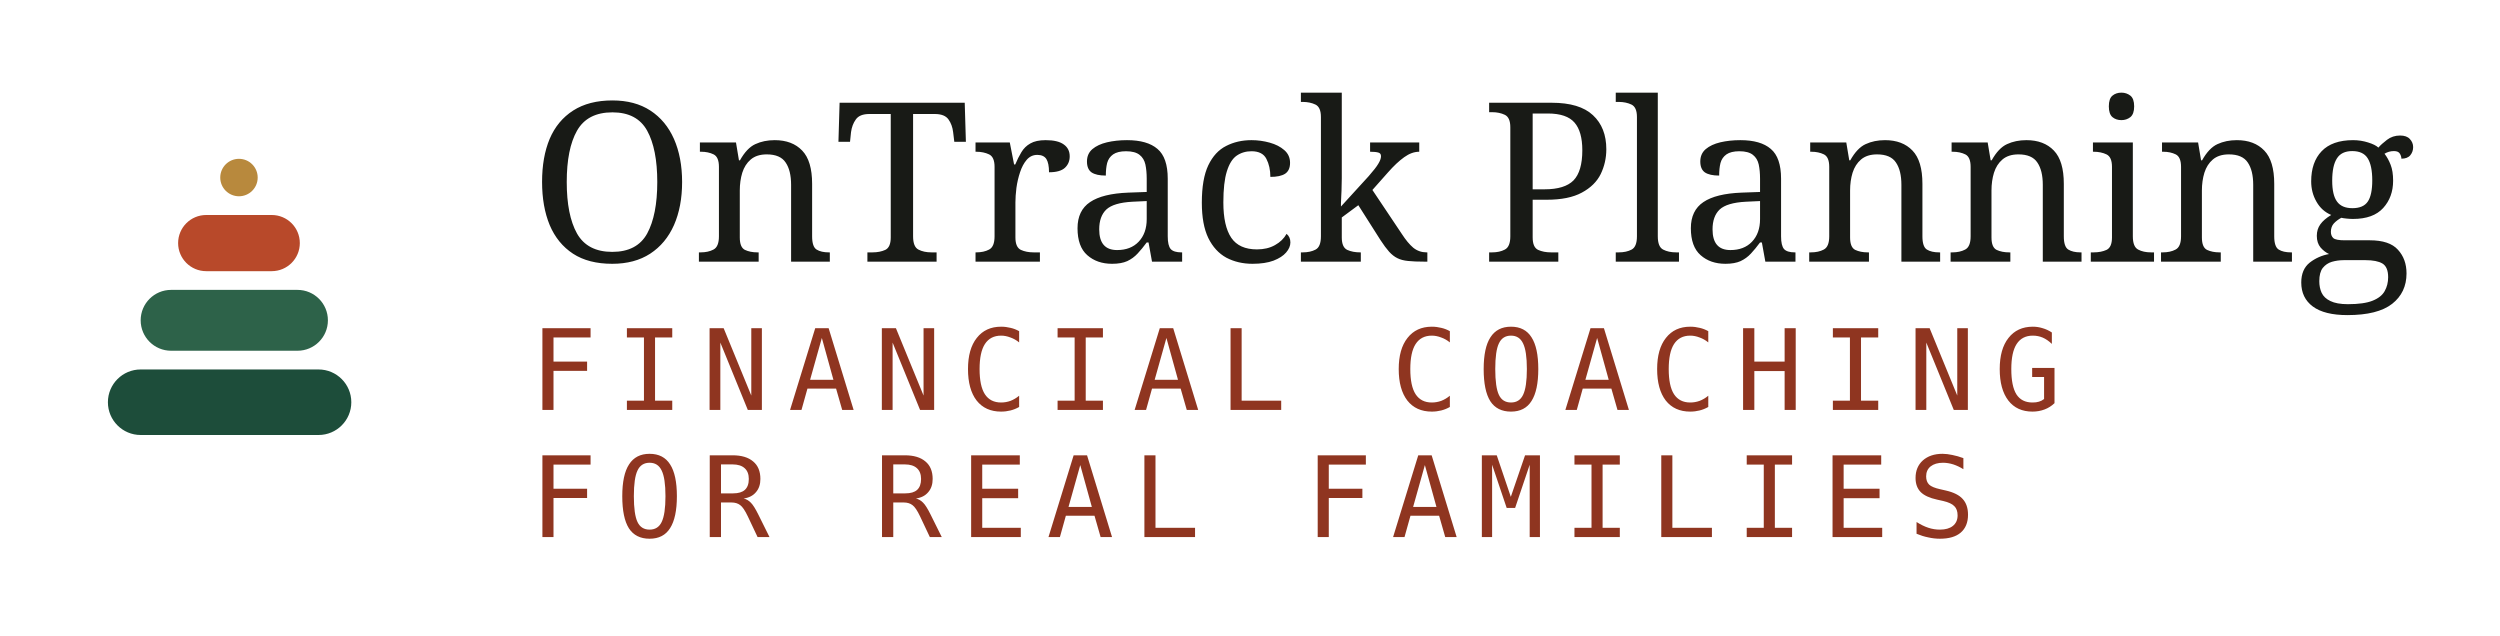
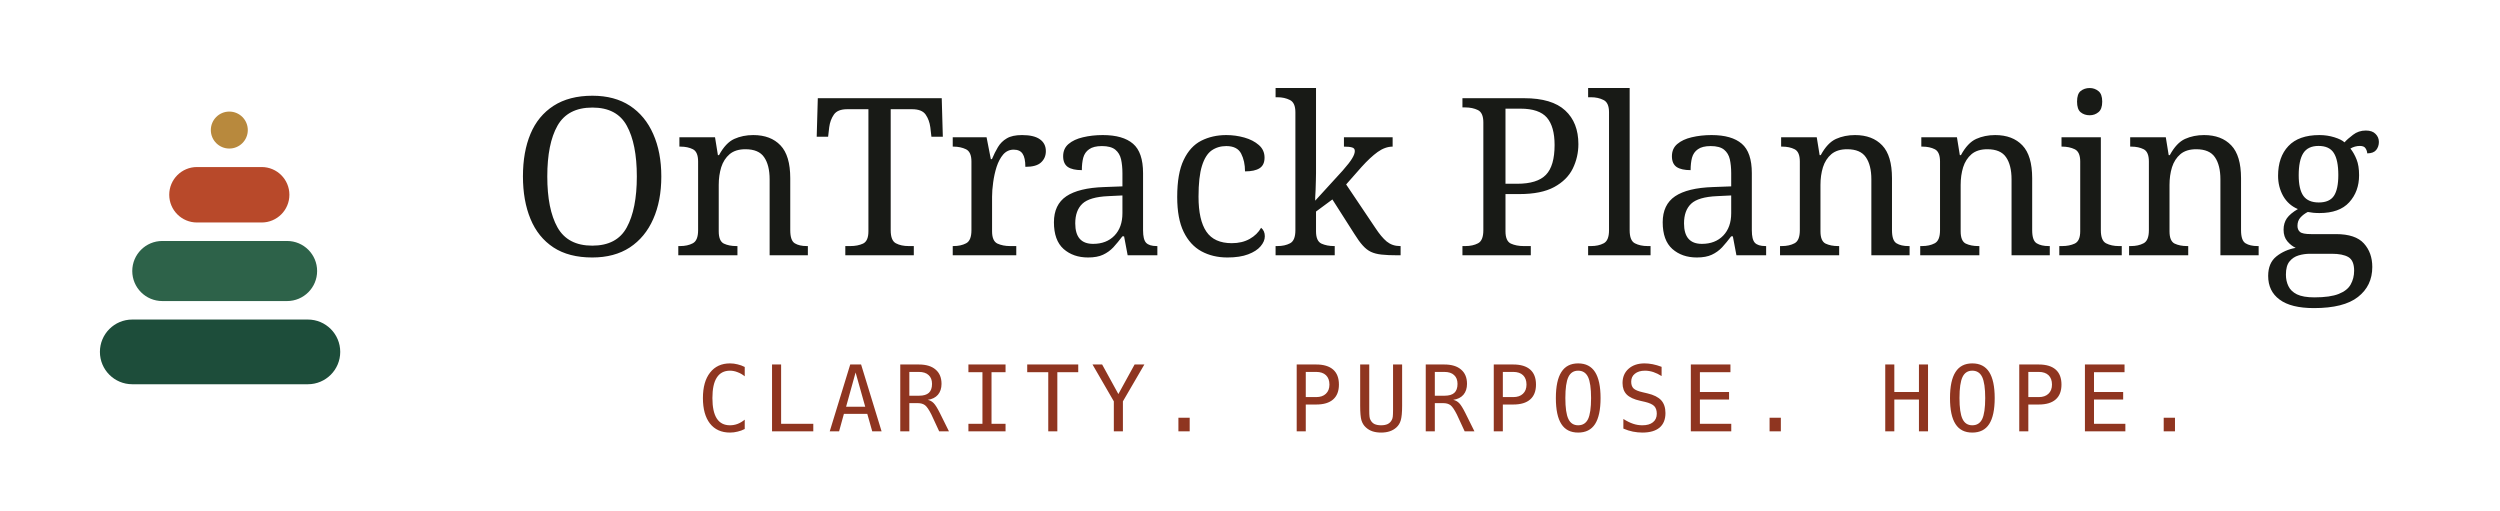
- <svg xmlns="http://www.w3.org/2000/svg" viewBox="0 0 236 60" role="img" aria-label="OnTrack Planning — Financial coaching for real families">
-   <g transform="translate(4,11.9) scale(0.441875)">
+ <svg xmlns="http://www.w3.org/2000/svg" viewBox="0 0 284 58" role="img" aria-label="OnTrack Planning — Clarity. Purpose. Hope.">
+   <g transform="translate(4,9) scale(0.525)">
    <rect x="14" y="52" width="52" height="14" rx="7" fill="#1d4d3a" />
    <rect x="21" y="35" width="40" height="13" rx="6.5" fill="#2d6249" />
    <rect x="29" y="19" width="26" height="12" rx="6" fill="#b8492a" />
    <circle cx="42" cy="11" r="4" fill="#b8893d" />
  </g>
-   <text x="50" y="24.7" font-family="Fraunces, serif" font-weight="500" font-size="21" fill="#181a16" letter-spacing="-0.2">OnTrack Planning</text>
-   <text x="50" y="38.7" font-family="JetBrains Mono, monospace" font-weight="500" font-size="10.6" fill="#8f3520" letter-spacing="1.75">
-     <tspan x="50" dy="0">FINANCIAL COACHING</tspan>
-     <tspan x="50" dy="12">FOR REAL FAMILIES</tspan>
-   </text>
+   <text x="58" y="29" font-family="Fraunces, serif" font-weight="500" font-size="25" fill="#181a16" letter-spacing="-0.2">OnTrack Planning</text>
+   <text x="164.36" y="49" text-anchor="middle" font-family="JetBrains Mono, monospace" font-weight="500" font-size="10.4" fill="#8f3520" letter-spacing="1.2">CLARITY. PURPOSE. HOPE.</text>
</svg>
